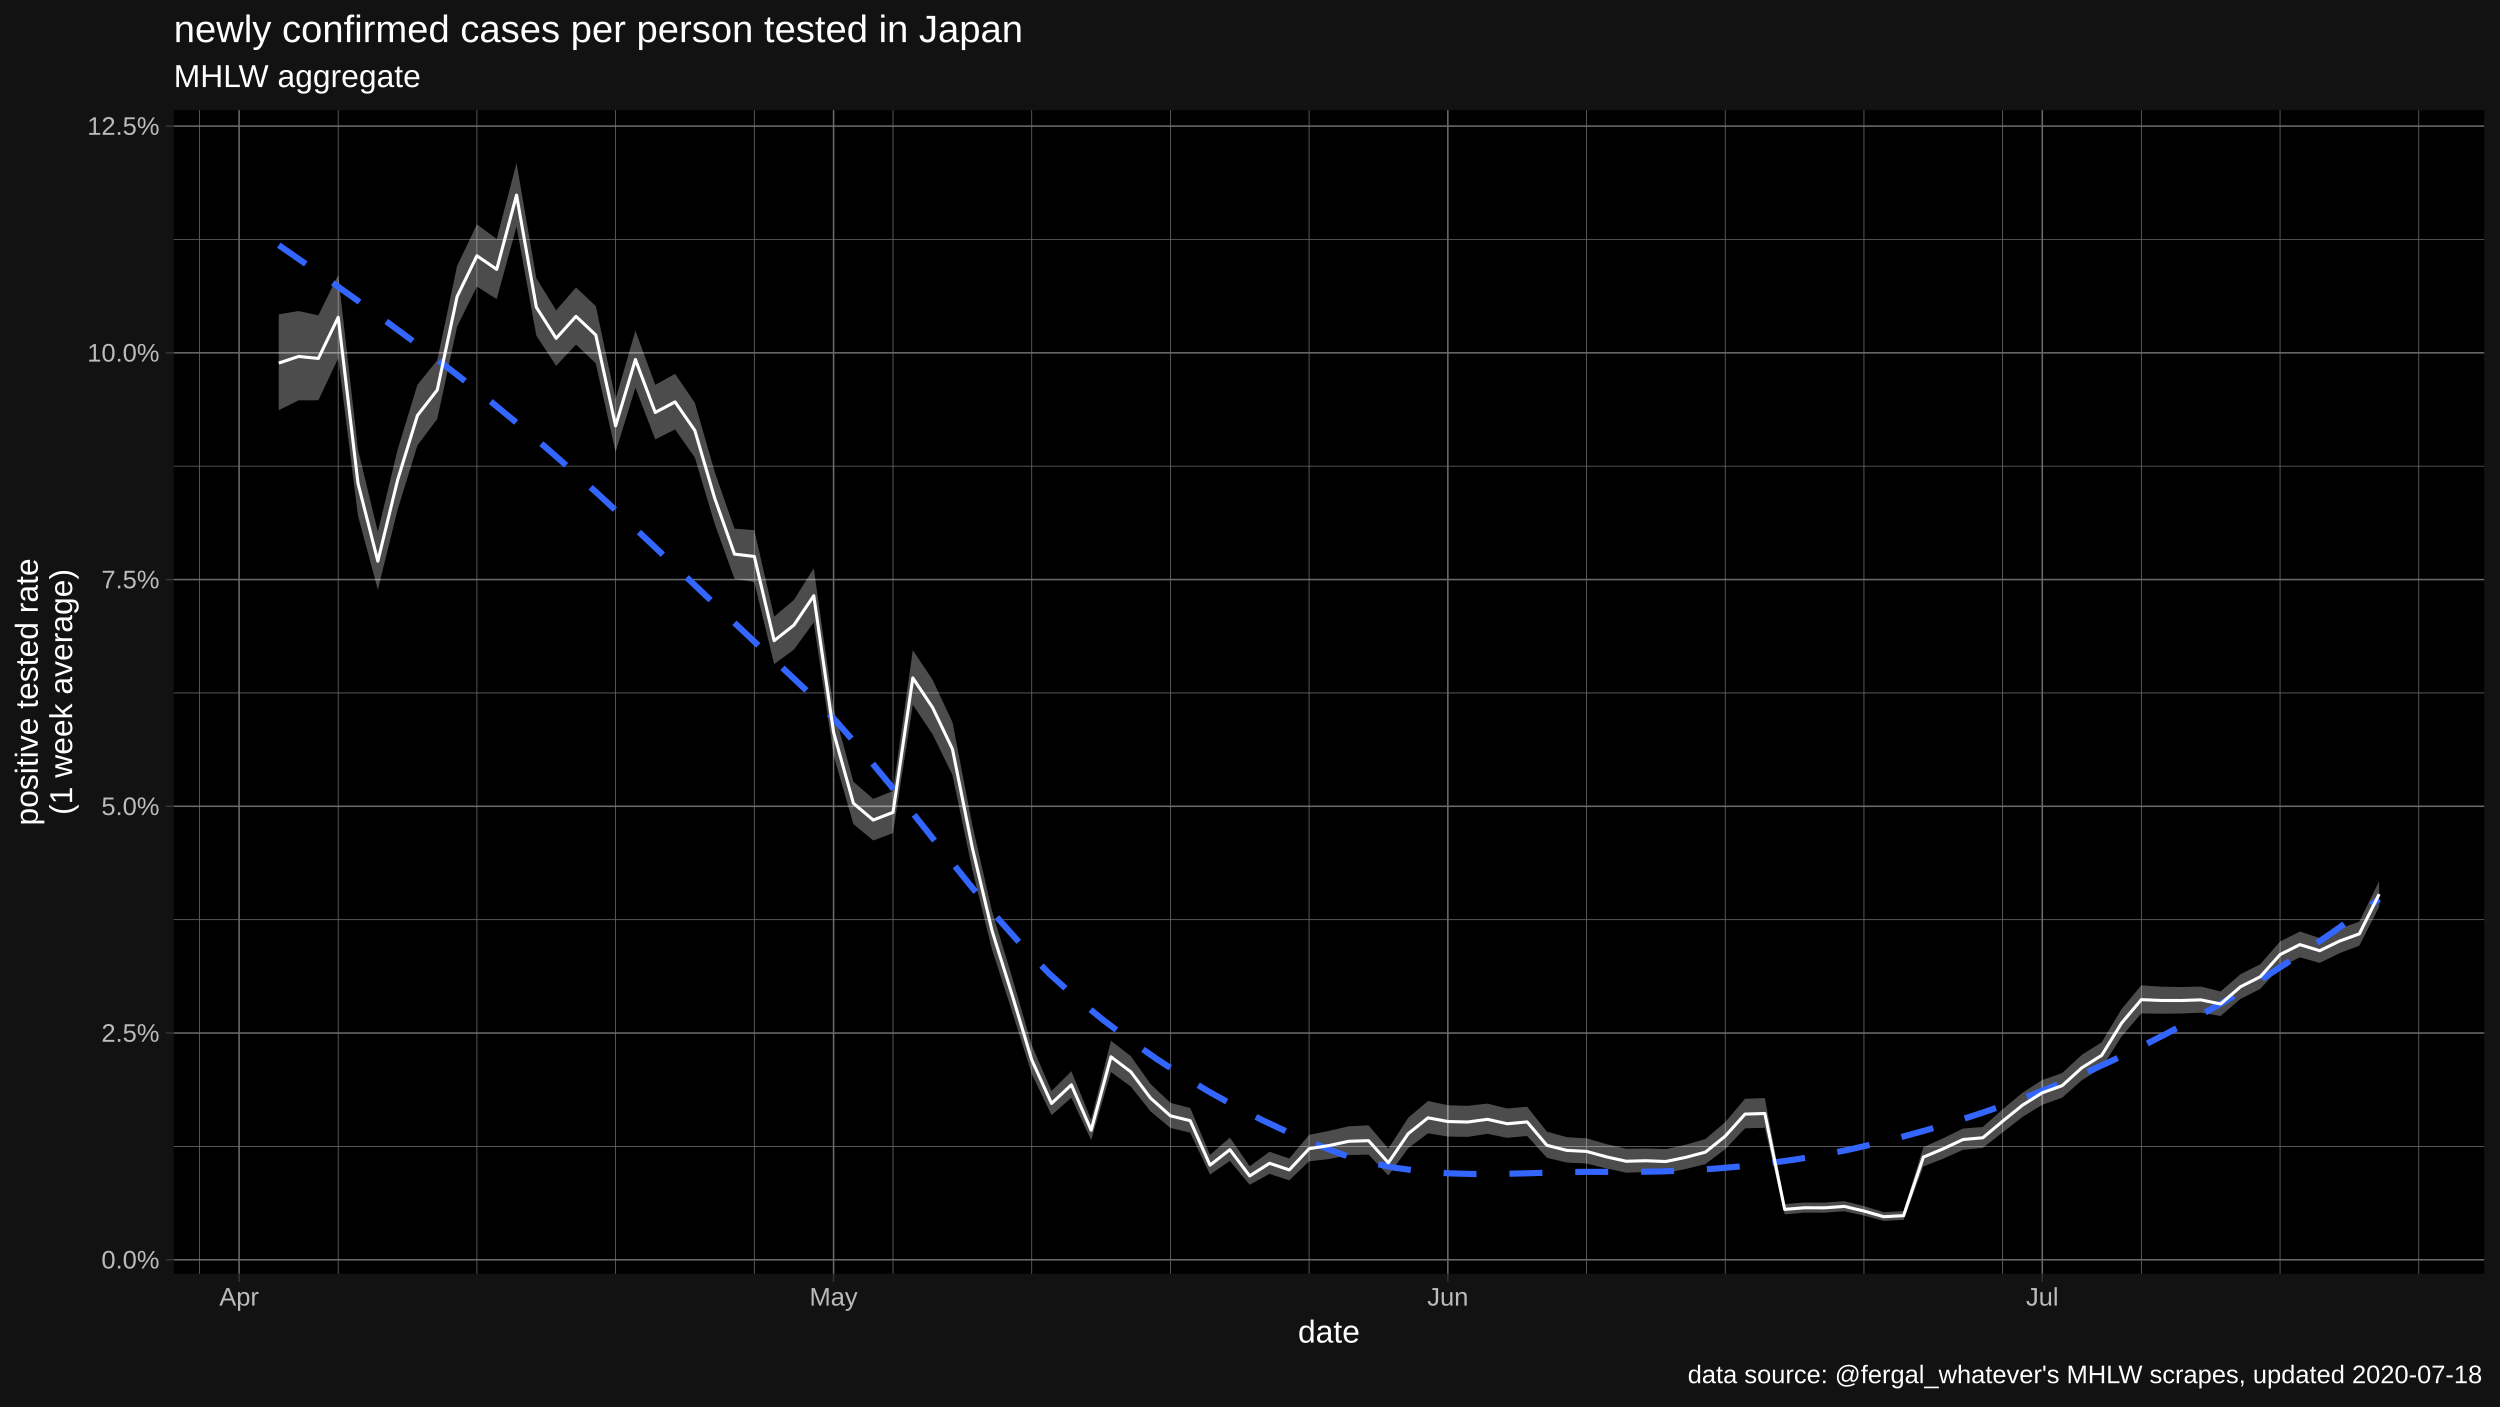
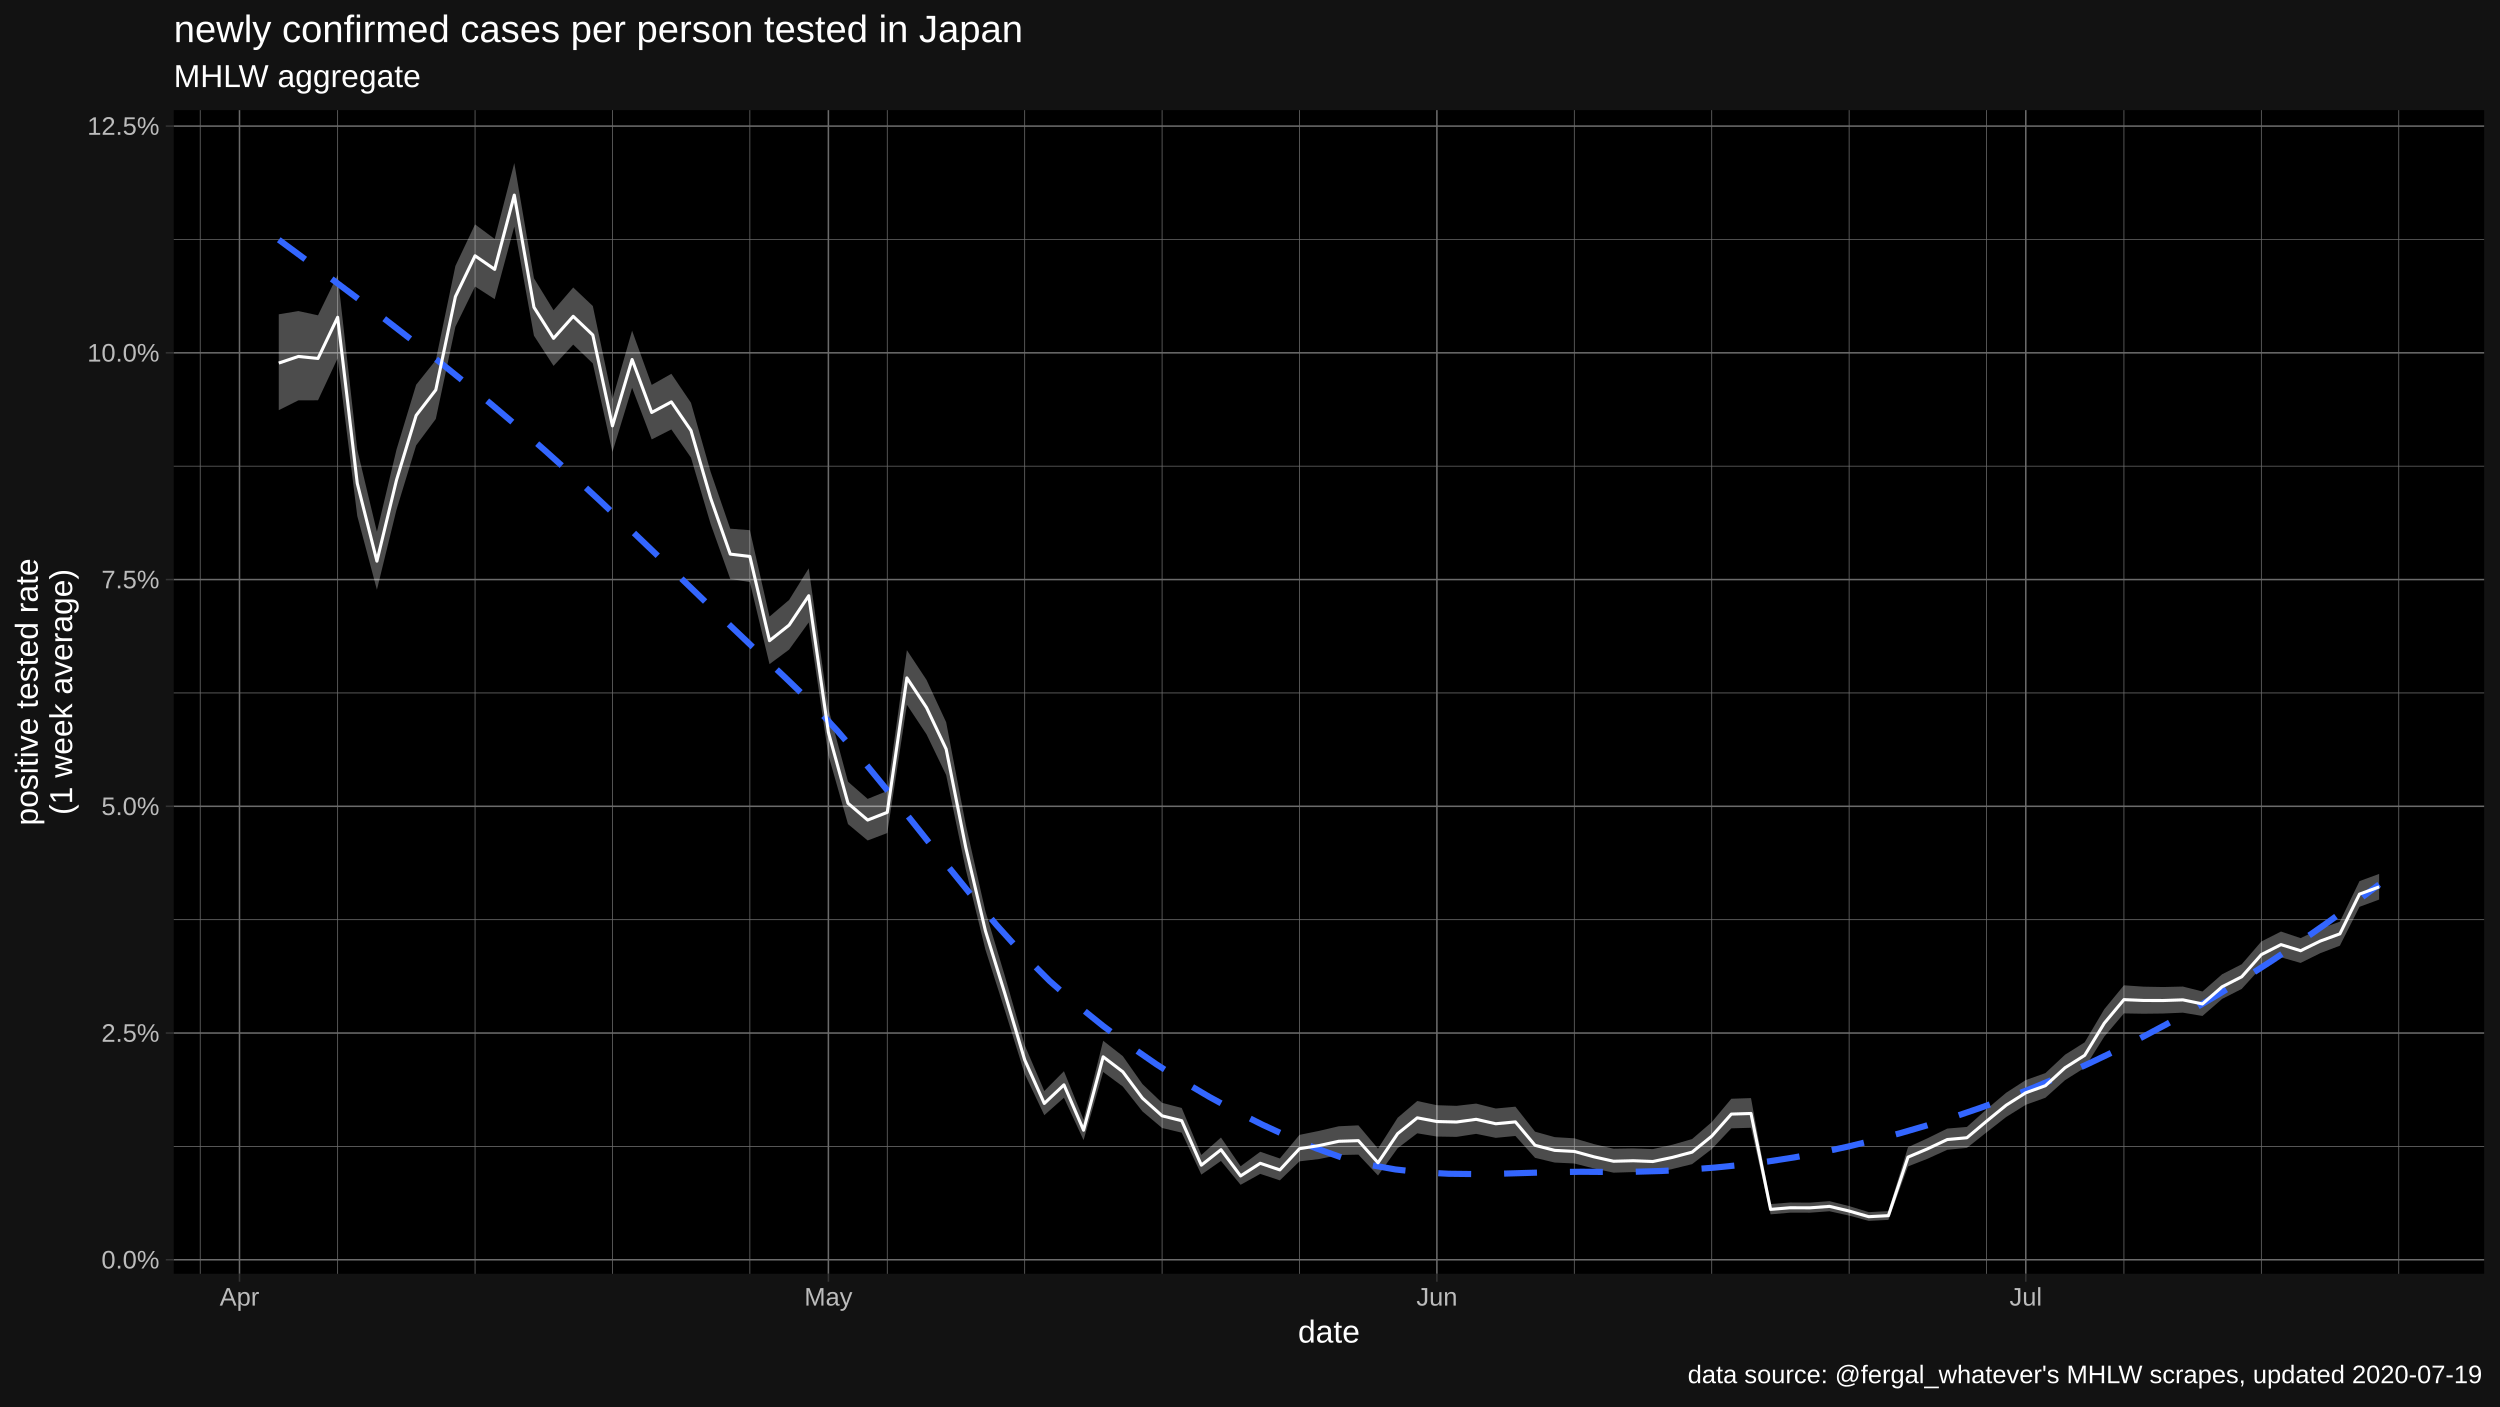
<svg xmlns="http://www.w3.org/2000/svg" viewBox="0 0 864.00 486.00">
  <defs>
    <style type="text/css">
    line, polyline, polygon, path, rect, circle {
      fill: none;
      stroke: #000000;
      stroke-linecap: round;
      stroke-linejoin: round;
      stroke-miterlimit: 10.00;
    }
  </style>
  </defs>
  <rect width="100%" height="100%" style="stroke: none; fill: #FFFFFF;" />
  <rect x="0.00" y="0.00" width="864.00" height="486.00" style="stroke-width: 1.07; stroke: #121212; fill: #121212;" />
  <defs>
    <clipPath id="cpNjAuMDR8ODU4LjUyfDQ0MC4yMnwzOC4wNw==">
      <rect x="60.04" y="38.07" width="798.48" height="402.15" />
    </clipPath>
  </defs>
  <rect x="60.04" y="38.07" width="798.48" height="402.15" style="stroke-width: 1.07; stroke: none; fill: #000000;" clip-path="url(#cpNjAuMDR8ODU4LjUyfDQ0MC4yMnwzOC4wNw==)" />
  <polyline points="60.04,396.19 858.52,396.19 " style="stroke-width: 0.27; stroke: #6B6B6B; stroke-linecap: butt;" clip-path="url(#cpNjAuMDR8ODU4LjUyfDQ0MC4yMnwzOC4wNw==)" />
  <polyline points="60.04,317.83 858.52,317.83 " style="stroke-width: 0.27; stroke: #6B6B6B; stroke-linecap: butt;" clip-path="url(#cpNjAuMDR8ODU4LjUyfDQ0MC4yMnwzOC4wNw==)" />
  <polyline points="60.04,239.47 858.52,239.47 " style="stroke-width: 0.27; stroke: #6B6B6B; stroke-linecap: butt;" clip-path="url(#cpNjAuMDR8ODU4LjUyfDQ0MC4yMnwzOC4wNw==)" />
  <polyline points="60.04,161.11 858.52,161.11 " style="stroke-width: 0.27; stroke: #6B6B6B; stroke-linecap: butt;" clip-path="url(#cpNjAuMDR8ODU4LjUyfDQ0MC4yMnwzOC4wNw==)" />
  <polyline points="60.04,82.75 858.52,82.75 " style="stroke-width: 0.27; stroke: #6B6B6B; stroke-linecap: butt;" clip-path="url(#cpNjAuMDR8ODU4LjUyfDQ0MC4yMnwzOC4wNw==)" />
-   <polyline points="68.94,440.22 68.94,38.07 " style="stroke-width: 0.27; stroke: #6B6B6B; stroke-linecap: butt;" clip-path="url(#cpNjAuMDR8ODU4LjUyfDQ0MC4yMnwzOC4wNw==)" />
-   <polyline points="116.88,440.22 116.88,38.07 " style="stroke-width: 0.27; stroke: #6B6B6B; stroke-linecap: butt;" clip-path="url(#cpNjAuMDR8ODU4LjUyfDQ0MC4yMnwzOC4wNw==)" />
-   <polyline points="164.82,440.22 164.82,38.07 " style="stroke-width: 0.27; stroke: #6B6B6B; stroke-linecap: butt;" clip-path="url(#cpNjAuMDR8ODU4LjUyfDQ0MC4yMnwzOC4wNw==)" />
-   <polyline points="212.75,440.22 212.75,38.07 " style="stroke-width: 0.27; stroke: #6B6B6B; stroke-linecap: butt;" clip-path="url(#cpNjAuMDR8ODU4LjUyfDQ0MC4yMnwzOC4wNw==)" />
-   <polyline points="260.69,440.22 260.69,38.07 " style="stroke-width: 0.27; stroke: #6B6B6B; stroke-linecap: butt;" clip-path="url(#cpNjAuMDR8ODU4LjUyfDQ0MC4yMnwzOC4wNw==)" />
-   <polyline points="308.62,440.22 308.62,38.07 " style="stroke-width: 0.27; stroke: #6B6B6B; stroke-linecap: butt;" clip-path="url(#cpNjAuMDR8ODU4LjUyfDQ0MC4yMnwzOC4wNw==)" />
-   <polyline points="356.56,440.22 356.56,38.07 " style="stroke-width: 0.27; stroke: #6B6B6B; stroke-linecap: butt;" clip-path="url(#cpNjAuMDR8ODU4LjUyfDQ0MC4yMnwzOC4wNw==)" />
-   <polyline points="404.50,440.22 404.50,38.07 " style="stroke-width: 0.27; stroke: #6B6B6B; stroke-linecap: butt;" clip-path="url(#cpNjAuMDR8ODU4LjUyfDQ0MC4yMnwzOC4wNw==)" />
-   <polyline points="452.43,440.22 452.43,38.07 " style="stroke-width: 0.27; stroke: #6B6B6B; stroke-linecap: butt;" clip-path="url(#cpNjAuMDR8ODU4LjUyfDQ0MC4yMnwzOC4wNw==)" />
-   <polyline points="548.30,440.22 548.30,38.07 " style="stroke-width: 0.27; stroke: #6B6B6B; stroke-linecap: butt;" clip-path="url(#cpNjAuMDR8ODU4LjUyfDQ0MC4yMnwzOC4wNw==)" />
-   <polyline points="596.24,440.22 596.24,38.07 " style="stroke-width: 0.27; stroke: #6B6B6B; stroke-linecap: butt;" clip-path="url(#cpNjAuMDR8ODU4LjUyfDQ0MC4yMnwzOC4wNw==)" />
-   <polyline points="644.18,440.22 644.18,38.07 " style="stroke-width: 0.27; stroke: #6B6B6B; stroke-linecap: butt;" clip-path="url(#cpNjAuMDR8ODU4LjUyfDQ0MC4yMnwzOC4wNw==)" />
-   <polyline points="692.11,440.22 692.11,38.07 " style="stroke-width: 0.27; stroke: #6B6B6B; stroke-linecap: butt;" clip-path="url(#cpNjAuMDR8ODU4LjUyfDQ0MC4yMnwzOC4wNw==)" />
-   <polyline points="740.05,440.22 740.05,38.07 " style="stroke-width: 0.27; stroke: #6B6B6B; stroke-linecap: butt;" clip-path="url(#cpNjAuMDR8ODU4LjUyfDQ0MC4yMnwzOC4wNw==)" />
-   <polyline points="787.99,440.22 787.99,38.07 " style="stroke-width: 0.27; stroke: #6B6B6B; stroke-linecap: butt;" clip-path="url(#cpNjAuMDR8ODU4LjUyfDQ0MC4yMnwzOC4wNw==)" />
-   <polyline points="835.92,440.22 835.92,38.07 " style="stroke-width: 0.27; stroke: #6B6B6B; stroke-linecap: butt;" clip-path="url(#cpNjAuMDR8ODU4LjUyfDQ0MC4yMnwzOC4wNw==)" />
+   <polyline points="69.20,440.22 69.20,38.07 " style="stroke-width: 0.27; stroke: #6B6B6B; stroke-linecap: butt;" clip-path="url(#cpNjAuMDR8ODU4LjUyfDQ0MC4yMnwzOC4wNw==)" />
+   <polyline points="116.69,440.22 116.69,38.07 " style="stroke-width: 0.27; stroke: #6B6B6B; stroke-linecap: butt;" clip-path="url(#cpNjAuMDR8ODU4LjUyfDQ0MC4yMnwzOC4wNw==)" />
+   <polyline points="164.18,440.22 164.18,38.07 " style="stroke-width: 0.27; stroke: #6B6B6B; stroke-linecap: butt;" clip-path="url(#cpNjAuMDR8ODU4LjUyfDQ0MC4yMnwzOC4wNw==)" />
+   <polyline points="211.66,440.22 211.66,38.07 " style="stroke-width: 0.27; stroke: #6B6B6B; stroke-linecap: butt;" clip-path="url(#cpNjAuMDR8ODU4LjUyfDQ0MC4yMnwzOC4wNw==)" />
+   <polyline points="259.15,440.22 259.15,38.07 " style="stroke-width: 0.27; stroke: #6B6B6B; stroke-linecap: butt;" clip-path="url(#cpNjAuMDR8ODU4LjUyfDQ0MC4yMnwzOC4wNw==)" />
+   <polyline points="306.64,440.22 306.64,38.07 " style="stroke-width: 0.27; stroke: #6B6B6B; stroke-linecap: butt;" clip-path="url(#cpNjAuMDR8ODU4LjUyfDQ0MC4yMnwzOC4wNw==)" />
+   <polyline points="354.13,440.22 354.13,38.07 " style="stroke-width: 0.27; stroke: #6B6B6B; stroke-linecap: butt;" clip-path="url(#cpNjAuMDR8ODU4LjUyfDQ0MC4yMnwzOC4wNw==)" />
+   <polyline points="401.62,440.22 401.62,38.07 " style="stroke-width: 0.27; stroke: #6B6B6B; stroke-linecap: butt;" clip-path="url(#cpNjAuMDR8ODU4LjUyfDQ0MC4yMnwzOC4wNw==)" />
+   <polyline points="449.10,440.22 449.10,38.07 " style="stroke-width: 0.27; stroke: #6B6B6B; stroke-linecap: butt;" clip-path="url(#cpNjAuMDR8ODU4LjUyfDQ0MC4yMnwzOC4wNw==)" />
+   <polyline points="544.08,440.22 544.08,38.07 " style="stroke-width: 0.27; stroke: #6B6B6B; stroke-linecap: butt;" clip-path="url(#cpNjAuMDR8ODU4LjUyfDQ0MC4yMnwzOC4wNw==)" />
+   <polyline points="591.57,440.22 591.57,38.07 " style="stroke-width: 0.27; stroke: #6B6B6B; stroke-linecap: butt;" clip-path="url(#cpNjAuMDR8ODU4LjUyfDQ0MC4yMnwzOC4wNw==)" />
+   <polyline points="639.06,440.22 639.06,38.07 " style="stroke-width: 0.27; stroke: #6B6B6B; stroke-linecap: butt;" clip-path="url(#cpNjAuMDR8ODU4LjUyfDQ0MC4yMnwzOC4wNw==)" />
+   <polyline points="686.55,440.22 686.55,38.07 " style="stroke-width: 0.27; stroke: #6B6B6B; stroke-linecap: butt;" clip-path="url(#cpNjAuMDR8ODU4LjUyfDQ0MC4yMnwzOC4wNw==)" />
+   <polyline points="734.03,440.22 734.03,38.07 " style="stroke-width: 0.27; stroke: #6B6B6B; stroke-linecap: butt;" clip-path="url(#cpNjAuMDR8ODU4LjUyfDQ0MC4yMnwzOC4wNw==)" />
+   <polyline points="781.52,440.22 781.52,38.07 " style="stroke-width: 0.27; stroke: #6B6B6B; stroke-linecap: butt;" clip-path="url(#cpNjAuMDR8ODU4LjUyfDQ0MC4yMnwzOC4wNw==)" />
+   <polyline points="829.01,440.22 829.01,38.07 " style="stroke-width: 0.27; stroke: #6B6B6B; stroke-linecap: butt;" clip-path="url(#cpNjAuMDR8ODU4LjUyfDQ0MC4yMnwzOC4wNw==)" />
  <polyline points="60.04,435.37 858.52,435.37 " style="stroke-width: 0.53; stroke: #6B6B6B; stroke-linecap: butt;" clip-path="url(#cpNjAuMDR8ODU4LjUyfDQ0MC4yMnwzOC4wNw==)" />
  <polyline points="60.04,357.01 858.52,357.01 " style="stroke-width: 0.53; stroke: #6B6B6B; stroke-linecap: butt;" clip-path="url(#cpNjAuMDR8ODU4LjUyfDQ0MC4yMnwzOC4wNw==)" />
  <polyline points="60.04,278.65 858.52,278.65 " style="stroke-width: 0.53; stroke: #6B6B6B; stroke-linecap: butt;" clip-path="url(#cpNjAuMDR8ODU4LjUyfDQ0MC4yMnwzOC4wNw==)" />
  <polyline points="60.04,200.29 858.52,200.29 " style="stroke-width: 0.53; stroke: #6B6B6B; stroke-linecap: butt;" clip-path="url(#cpNjAuMDR8ODU4LjUyfDQ0MC4yMnwzOC4wNw==)" />
  <polyline points="60.04,121.93 858.52,121.93 " style="stroke-width: 0.53; stroke: #6B6B6B; stroke-linecap: butt;" clip-path="url(#cpNjAuMDR8ODU4LjUyfDQ0MC4yMnwzOC4wNw==)" />
  <polyline points="60.04,43.57 858.52,43.57 " style="stroke-width: 0.53; stroke: #6B6B6B; stroke-linecap: butt;" clip-path="url(#cpNjAuMDR8ODU4LjUyfDQ0MC4yMnwzOC4wNw==)" />
-   <polyline points="82.64,440.22 82.64,38.07 " style="stroke-width: 0.53; stroke: #6B6B6B; stroke-linecap: butt;" clip-path="url(#cpNjAuMDR8ODU4LjUyfDQ0MC4yMnwzOC4wNw==)" />
-   <polyline points="288.08,440.22 288.08,38.07 " style="stroke-width: 0.53; stroke: #6B6B6B; stroke-linecap: butt;" clip-path="url(#cpNjAuMDR8ODU4LjUyfDQ0MC4yMnwzOC4wNw==)" />
-   <polyline points="500.37,440.22 500.37,38.07 " style="stroke-width: 0.53; stroke: #6B6B6B; stroke-linecap: butt;" clip-path="url(#cpNjAuMDR8ODU4LjUyfDQ0MC4yMnwzOC4wNw==)" />
-   <polyline points="705.81,440.22 705.81,38.07 " style="stroke-width: 0.53; stroke: #6B6B6B; stroke-linecap: butt;" clip-path="url(#cpNjAuMDR8ODU4LjUyfDQ0MC4yMnwzOC4wNw==)" />
-   <polygon points="96.34,108.62 103.18,107.50 110.03,108.97 116.88,95.06 123.73,155.43 130.58,183.76 137.42,155.34 144.27,132.97 151.12,124.47 157.97,91.90 164.82,77.55 171.66,82.59 178.51,56.35 185.36,96.16 192.21,107.23 199.06,99.35 205.90,105.76 212.75,137.94 219.60,114.28 226.45,133.02 233.30,129.18 240.14,139.20 246.99,163.04 253.84,182.71 260.69,183.23 267.54,213.10 274.38,207.33 281.23,196.41 288.08,244.94 294.93,270.16 301.78,276.10 308.62,273.35 315.47,224.70 322.32,234.97 329.17,249.60 336.02,285.08 342.86,314.93 349.71,337.50 356.56,361.19 363.41,377.05 370.26,370.21 377.10,386.94 383.95,359.68 390.80,365.00 397.65,374.65 404.50,381.14 411.34,382.91 418.19,399.15 425.04,393.13 431.89,403.06 438.74,398.05 445.58,400.37 452.43,392.21 459.28,390.83 466.13,389.24 472.98,388.92 479.82,396.97 486.67,386.30 493.52,380.51 500.37,381.96 507.22,382.18 514.06,381.40 520.91,383.10 527.76,382.47 534.61,391.10 541.46,392.99 548.30,393.40 555.15,395.40 562.00,397.00 568.85,396.88 575.70,397.13 582.55,395.61 589.39,393.66 596.24,387.81 603.09,379.73 609.94,379.50 616.79,416.12 623.63,415.58 630.48,415.63 637.33,415.11 644.18,416.83 651.03,418.92 657.87,418.56 664.72,396.46 671.57,393.37 678.42,390.03 685.27,389.47 692.11,383.39 698.96,377.65 705.81,373.26 712.66,370.85 719.51,364.50 726.35,360.22 733.20,348.76 740.05,340.52 746.90,340.99 753.75,341.12 760.59,340.95 767.44,342.66 774.29,336.71 781.14,333.24 787.99,325.38 794.83,321.94 801.68,324.22 808.53,320.93 815.38,318.53 822.23,304.51 822.23,313.40 815.38,326.83 808.53,329.43 801.68,332.79 794.83,330.85 787.99,334.31 781.14,341.77 774.29,345.23 767.44,351.12 760.59,349.98 753.75,350.27 746.90,350.35 740.05,350.23 733.20,358.24 726.35,369.02 719.51,373.30 712.66,379.38 705.81,381.82 698.96,386.04 692.11,391.35 685.27,396.71 678.42,397.37 671.57,400.45 664.72,403.12 657.87,421.59 651.03,421.94 644.18,420.11 637.33,418.61 630.48,419.11 623.63,419.10 616.79,419.68 609.94,389.76 603.09,389.95 596.24,397.13 589.39,402.33 582.55,404.00 575.70,405.35 568.85,405.07 562.00,405.28 555.15,403.82 548.30,402.10 541.46,401.78 534.61,400.15 527.76,392.59 520.91,393.24 514.06,391.86 507.22,392.91 500.37,392.79 493.52,391.67 486.67,396.83 479.82,406.25 472.98,399.04 466.13,399.18 459.28,400.56 452.43,401.36 445.58,407.93 438.74,405.69 431.89,409.47 425.04,401.22 418.19,405.95 411.34,391.45 404.50,389.83 397.65,384.11 390.80,375.51 383.95,370.48 377.10,394.03 370.26,379.37 363.41,385.41 356.56,371.12 349.71,349.37 342.86,328.19 336.02,300.53 329.17,267.85 322.32,253.80 315.47,243.56 308.62,287.90 301.78,290.47 294.93,284.81 288.08,260.98 281.23,215.11 274.38,224.50 267.54,229.52 260.69,201.16 253.84,200.08 246.99,181.05 240.14,158.15 233.30,148.41 226.45,151.86 219.60,134.01 212.75,156.22 205.90,125.60 199.06,119.09 192.21,126.45 185.36,116.01 178.51,78.30 171.66,103.39 164.82,99.02 157.97,112.91 151.12,144.79 144.27,153.92 137.42,176.13 130.58,203.82 123.73,178.33 116.88,123.82 110.03,138.34 103.18,138.36 96.34,141.75 " style="stroke-width: 1.07; stroke: none; fill: #FFFFFF; fill-opacity: 0.30;" clip-path="url(#cpNjAuMDR8ODU4LjUyfDQ0MC4yMnwzOC4wNw==)" />
-   <polyline points="96.34,84.73 105.52,91.11 114.71,97.56 123.90,104.11 133.09,110.77 142.28,117.56 151.47,124.51 160.65,131.64 169.84,138.96 179.03,146.50 188.22,154.28 197.41,162.34 206.60,170.64 215.79,179.15 224.97,187.79 234.16,196.53 243.35,205.30 252.54,214.05 261.73,222.73 270.92,231.29 280.11,239.95 289.29,249.62 298.48,260.16 307.67,271.30 316.86,282.80 326.05,294.40 335.24,305.84 344.42,316.87 353.61,327.23 362.80,336.67 371.99,344.96 381.18,352.44 390.37,359.40 399.56,365.85 408.74,371.83 417.93,377.35 427.12,382.45 436.31,387.15 445.50,391.46 454.69,395.43 463.87,398.98 473.06,401.69 482.25,403.60 491.44,404.83 500.63,405.50 509.82,405.75 519.01,405.70 528.19,405.48 537.38,405.20 546.57,405.00 555.76,404.99 564.95,405.01 574.14,404.84 583.33,404.48 592.51,403.90 601.70,403.10 610.89,402.06 620.08,400.78 629.27,399.24 638.46,397.43 647.64,395.34 656.83,393.03 666.02,390.50 675.21,387.76 684.40,384.80 693.59,381.60 702.78,378.17 711.96,374.49 721.15,370.56 730.34,366.38 739.53,361.94 748.72,357.24 757.91,352.29 767.10,347.08 776.28,341.63 785.47,335.93 794.66,329.98 803.85,323.80 813.04,317.37 822.23,310.71 " style="stroke-width: 2.13; stroke: #3366FF; stroke-dasharray: 11.38,11.38; stroke-linecap: butt;" clip-path="url(#cpNjAuMDR8ODU4LjUyfDQ0MC4yMnwzOC4wNw==)" />
-   <polyline points="96.34,125.48 103.18,123.19 110.03,123.88 116.88,109.65 123.73,167.05 130.58,193.93 137.42,165.87 144.27,143.57 151.12,134.75 157.97,102.51 164.82,88.40 171.66,93.09 178.51,67.43 185.36,106.19 192.21,116.93 199.06,109.32 205.90,115.78 212.75,147.18 219.60,124.25 226.45,142.55 233.30,138.90 240.14,148.78 246.99,172.15 253.84,191.50 260.69,192.31 267.54,221.42 274.38,216.03 281.23,205.89 288.08,253.08 294.93,277.61 301.78,283.41 308.62,280.75 315.47,234.28 322.32,244.55 329.17,258.89 336.02,292.95 342.86,321.70 349.71,343.58 356.56,366.28 363.41,381.35 370.26,374.92 377.10,390.59 383.95,365.23 390.80,370.41 397.65,379.53 404.50,385.63 411.34,387.32 418.19,402.68 425.04,397.33 431.89,406.40 438.74,402.03 445.58,404.32 452.43,396.99 459.28,395.91 466.13,394.43 472.98,394.21 479.82,401.85 486.67,391.80 493.52,386.32 500.37,387.60 507.22,387.77 514.06,386.84 520.91,388.37 527.76,387.73 534.61,395.82 541.46,397.57 548.30,397.93 555.15,399.80 562.00,401.33 568.85,401.15 575.70,401.42 582.55,399.99 589.39,398.18 596.24,392.66 603.09,385.03 609.94,384.82 616.79,417.96 623.63,417.40 630.48,417.43 637.33,416.92 644.18,418.53 651.03,420.49 657.87,420.13 664.72,399.90 671.57,397.03 678.42,393.82 685.27,393.21 692.11,387.49 698.96,381.96 705.81,377.66 712.66,375.22 719.51,369.01 726.35,364.72 733.20,353.60 740.05,345.47 746.90,345.76 753.75,345.78 760.59,345.55 767.44,346.96 774.29,341.04 781.14,337.57 787.99,329.91 794.83,326.46 801.68,328.57 808.53,325.24 815.38,322.74 822.23,309.01 " style="stroke-width: 1.07; stroke: #FFFFFF; stroke-linecap: butt;" clip-path="url(#cpNjAuMDR8ODU4LjUyfDQ0MC4yMnwzOC4wNw==)" />
+   <polyline points="82.77,440.22 82.77,38.07 " style="stroke-width: 0.53; stroke: #6B6B6B; stroke-linecap: butt;" clip-path="url(#cpNjAuMDR8ODU4LjUyfDQ0MC4yMnwzOC4wNw==)" />
+   <polyline points="286.29,440.22 286.29,38.07 " style="stroke-width: 0.53; stroke: #6B6B6B; stroke-linecap: butt;" clip-path="url(#cpNjAuMDR8ODU4LjUyfDQ0MC4yMnwzOC4wNw==)" />
+   <polyline points="496.59,440.22 496.59,38.07 " style="stroke-width: 0.53; stroke: #6B6B6B; stroke-linecap: butt;" clip-path="url(#cpNjAuMDR8ODU4LjUyfDQ0MC4yMnwzOC4wNw==)" />
+   <polyline points="700.11,440.22 700.11,38.07 " style="stroke-width: 0.53; stroke: #6B6B6B; stroke-linecap: butt;" clip-path="url(#cpNjAuMDR8ODU4LjUyfDQ0MC4yMnwzOC4wNw==)" />
+   <polygon points="96.34,108.62 103.12,107.50 109.90,108.97 116.69,95.06 123.47,155.43 130.26,183.76 137.04,155.34 143.82,132.97 150.61,124.47 157.39,91.90 164.18,77.55 170.96,82.59 177.74,56.35 184.53,96.16 191.31,107.23 198.10,99.35 204.88,105.76 211.66,137.94 218.45,114.28 225.23,133.02 232.02,129.18 238.80,139.20 245.58,163.04 252.37,182.71 259.15,183.23 265.94,213.10 272.72,207.33 279.50,196.41 286.29,244.94 293.07,270.16 299.86,276.10 306.64,273.35 313.42,224.70 320.21,234.97 326.99,249.60 333.78,285.08 340.56,314.93 347.34,337.50 354.13,361.19 360.91,377.05 367.70,370.21 374.48,386.94 381.26,359.68 388.05,365.00 394.83,374.65 401.62,381.14 408.40,382.91 415.18,399.15 421.97,393.13 428.75,403.06 435.54,398.05 442.32,400.37 449.10,392.21 455.89,390.83 462.67,389.24 469.46,388.92 476.24,396.97 483.02,386.30 489.81,380.51 496.59,381.96 503.38,382.18 510.16,381.40 516.94,383.10 523.73,382.47 530.51,391.10 537.30,392.99 544.08,393.40 550.86,395.40 557.65,397.00 564.43,396.88 571.22,397.13 578.00,395.61 584.79,393.66 591.57,387.81 598.35,379.73 605.14,379.50 611.92,416.12 618.71,415.58 625.49,415.63 632.27,415.11 639.06,416.83 645.84,418.92 652.63,418.56 659.41,396.46 666.19,393.37 672.98,390.03 679.76,389.47 686.55,383.39 693.33,377.65 700.11,373.26 706.90,370.85 713.68,364.50 720.47,360.22 727.25,348.76 734.03,340.52 740.82,340.99 747.60,341.12 754.39,340.95 761.17,342.66 767.95,336.71 774.74,333.24 781.52,325.38 788.31,321.94 795.09,324.22 801.87,320.93 808.66,318.53 815.44,304.51 822.23,302.02 822.23,310.89 815.44,313.40 808.66,326.83 801.87,329.43 795.09,332.79 788.31,330.85 781.52,334.31 774.74,341.77 767.95,345.23 761.17,351.12 754.39,349.98 747.60,350.27 740.82,350.35 734.03,350.23 727.25,358.24 720.47,369.02 713.68,373.30 706.90,379.38 700.11,381.82 693.33,386.04 686.55,391.35 679.76,396.71 672.98,397.37 666.19,400.45 659.41,403.12 652.63,421.59 645.84,421.94 639.06,420.11 632.27,418.61 625.49,419.11 618.71,419.10 611.92,419.68 605.14,389.76 598.35,389.95 591.57,397.13 584.79,402.33 578.00,404.00 571.22,405.35 564.43,405.07 557.65,405.28 550.86,403.82 544.08,402.10 537.30,401.78 530.51,400.15 523.73,392.59 516.94,393.24 510.16,391.86 503.38,392.91 496.59,392.79 489.81,391.67 483.02,396.83 476.24,406.25 469.46,399.04 462.67,399.18 455.89,400.56 449.10,401.36 442.32,407.93 435.54,405.69 428.75,409.47 421.97,401.22 415.18,405.95 408.40,391.45 401.62,389.83 394.83,384.11 388.05,375.51 381.26,370.48 374.48,394.03 367.70,379.37 360.91,385.41 354.13,371.12 347.34,349.37 340.56,328.19 333.78,300.53 326.99,267.85 320.21,253.80 313.42,243.56 306.64,287.90 299.86,290.47 293.07,284.81 286.29,260.98 279.50,215.11 272.72,224.50 265.94,229.52 259.15,201.16 252.37,200.08 245.58,181.05 238.80,158.15 232.02,148.41 225.23,151.86 218.45,134.01 211.66,156.22 204.88,125.60 198.10,119.09 191.31,126.45 184.53,116.01 177.74,78.30 170.96,103.39 164.18,99.02 157.39,112.91 150.61,144.79 143.82,153.92 137.04,176.13 130.26,203.82 123.47,178.33 116.69,123.82 109.90,138.34 103.12,138.36 96.34,141.75 " style="stroke-width: 1.07; stroke: none; fill: #FFFFFF; fill-opacity: 0.30;" clip-path="url(#cpNjAuMDR8ODU4LjUyfDQ0MC4yMnwzOC4wNw==)" />
+   <polyline points="96.34,82.86 105.52,89.64 114.71,96.47 123.90,103.37 133.09,110.37 142.28,117.49 151.47,124.74 160.65,132.16 169.84,139.75 179.03,147.55 188.22,155.58 197.41,163.86 206.60,172.37 215.79,181.04 224.97,189.83 234.16,198.69 243.35,207.55 252.54,216.38 261.73,225.12 270.92,233.72 280.11,242.58 289.29,252.46 298.48,263.15 307.67,274.38 316.86,285.90 326.05,297.47 335.24,308.82 344.42,319.71 353.61,329.88 362.80,339.07 371.99,347.13 381.18,354.53 390.37,361.40 399.56,367.76 408.74,373.65 417.93,379.08 427.12,384.09 436.31,388.70 445.50,392.93 454.69,396.80 463.87,400.10 473.06,402.52 482.25,404.16 491.44,405.16 500.63,405.65 509.82,405.76 519.01,405.62 528.19,405.35 537.38,405.09 546.57,404.96 555.76,405.03 564.95,404.96 574.14,404.69 583.33,404.22 592.51,403.53 601.70,402.60 610.89,401.43 620.08,400.00 629.27,398.29 638.46,396.31 647.64,394.06 656.83,391.60 666.02,388.92 675.21,386.02 684.40,382.88 693.59,379.51 702.78,375.89 711.96,372.03 721.15,367.91 730.34,363.53 739.53,358.89 748.72,353.99 757.91,348.83 767.10,343.41 776.28,337.74 785.47,331.82 794.66,325.65 803.85,319.23 813.04,312.57 822.23,305.67 " style="stroke-width: 2.13; stroke: #3366FF; stroke-dasharray: 11.38,11.38; stroke-linecap: butt;" clip-path="url(#cpNjAuMDR8ODU4LjUyfDQ0MC4yMnwzOC4wNw==)" />
+   <polyline points="96.34,125.48 103.12,123.19 109.90,123.88 116.69,109.65 123.47,167.05 130.26,193.93 137.04,165.87 143.82,143.57 150.61,134.75 157.39,102.51 164.18,88.40 170.96,93.09 177.74,67.43 184.53,106.19 191.31,116.93 198.10,109.32 204.88,115.78 211.66,147.18 218.45,124.25 225.23,142.55 232.02,138.90 238.80,148.78 245.58,172.15 252.37,191.50 259.15,192.31 265.94,221.42 272.72,216.03 279.50,205.89 286.29,253.08 293.07,277.61 299.86,283.41 306.64,280.75 313.42,234.28 320.21,244.55 326.99,258.89 333.78,292.95 340.56,321.70 347.34,343.58 354.13,366.28 360.91,381.35 367.70,374.92 374.48,390.59 381.26,365.23 388.05,370.41 394.83,379.53 401.62,385.63 408.40,387.32 415.18,402.68 421.97,397.33 428.75,406.40 435.54,402.03 442.32,404.32 449.10,396.99 455.89,395.91 462.67,394.43 469.46,394.21 476.24,401.85 483.02,391.80 489.81,386.32 496.59,387.60 503.38,387.77 510.16,386.84 516.94,388.37 523.73,387.73 530.51,395.82 537.30,397.57 544.08,397.93 550.86,399.80 557.65,401.33 564.43,401.15 571.22,401.42 578.00,399.99 584.79,398.18 591.57,392.66 598.35,385.03 605.14,384.82 611.92,417.96 618.71,417.40 625.49,417.43 632.27,416.92 639.06,418.53 645.84,420.49 652.63,420.13 659.41,399.90 666.19,397.03 672.98,393.82 679.76,393.21 686.55,387.49 693.33,381.96 700.11,377.66 706.90,375.22 713.68,369.01 720.47,364.72 727.25,353.60 734.03,345.47 740.82,345.76 747.60,345.78 754.39,345.55 761.17,346.96 767.95,341.04 774.74,337.57 781.52,329.91 788.31,326.46 795.09,328.57 801.87,325.24 808.66,322.74 815.44,309.01 822.23,306.51 " style="stroke-width: 1.07; stroke: #FFFFFF; stroke-linecap: butt;" clip-path="url(#cpNjAuMDR8ODU4LjUyfDQ0MC4yMnwzOC4wNw==)" />
  <defs>
    <clipPath id="cpMC4wMHw4NjQuMDB8NDg2LjAwfDAuMDA=">
      <rect x="0.00" y="0.00" width="864.00" height="486.00" />
    </clipPath>
  </defs>
  <g clip-path="url(#cpMC4wMHw4NjQuMDB8NDg2LjAwfDAuMDA=)">
    <text x="35.05" y="438.40" style="font-size: 8.80px; fill: #BCBCBC; font-family: Liberation Sans;" textLength="20.06px" lengthAdjust="spacingAndGlyphs">0.0%</text>
  </g>
  <g clip-path="url(#cpMC4wMHw4NjQuMDB8NDg2LjAwfDAuMDA=)">
    <text x="35.05" y="360.04" style="font-size: 8.80px; fill: #BCBCBC; font-family: Liberation Sans;" textLength="20.06px" lengthAdjust="spacingAndGlyphs">2.5%</text>
  </g>
  <g clip-path="url(#cpMC4wMHw4NjQuMDB8NDg2LjAwfDAuMDA=)">
    <text x="35.05" y="281.68" style="font-size: 8.80px; fill: #BCBCBC; font-family: Liberation Sans;" textLength="20.06px" lengthAdjust="spacingAndGlyphs">5.0%</text>
  </g>
  <g clip-path="url(#cpMC4wMHw4NjQuMDB8NDg2LjAwfDAuMDA=)">
    <text x="35.05" y="203.32" style="font-size: 8.80px; fill: #BCBCBC; font-family: Liberation Sans;" textLength="20.06px" lengthAdjust="spacingAndGlyphs">7.5%</text>
  </g>
  <g clip-path="url(#cpMC4wMHw4NjQuMDB8NDg2LjAwfDAuMDA=)">
    <text x="30.16" y="124.96" style="font-size: 8.80px; fill: #BCBCBC; font-family: Liberation Sans;" textLength="24.95px" lengthAdjust="spacingAndGlyphs">10.0%</text>
  </g>
  <g clip-path="url(#cpMC4wMHw4NjQuMDB8NDg2LjAwfDAuMDA=)">
    <text x="30.16" y="46.59" style="font-size: 8.80px; fill: #BCBCBC; font-family: Liberation Sans;" textLength="24.95px" lengthAdjust="spacingAndGlyphs">12.5%</text>
  </g>
  <polyline points="57.30,435.37 60.04,435.37 " style="stroke-width: 0.53; stroke: #333333; stroke-linecap: butt;" clip-path="url(#cpMC4wMHw4NjQuMDB8NDg2LjAwfDAuMDA=)" />
  <polyline points="57.30,357.01 60.04,357.01 " style="stroke-width: 0.53; stroke: #333333; stroke-linecap: butt;" clip-path="url(#cpMC4wMHw4NjQuMDB8NDg2LjAwfDAuMDA=)" />
  <polyline points="57.30,278.65 60.04,278.65 " style="stroke-width: 0.53; stroke: #333333; stroke-linecap: butt;" clip-path="url(#cpMC4wMHw4NjQuMDB8NDg2LjAwfDAuMDA=)" />
  <polyline points="57.30,200.29 60.04,200.29 " style="stroke-width: 0.53; stroke: #333333; stroke-linecap: butt;" clip-path="url(#cpMC4wMHw4NjQuMDB8NDg2LjAwfDAuMDA=)" />
  <polyline points="57.30,121.93 60.04,121.93 " style="stroke-width: 0.53; stroke: #333333; stroke-linecap: butt;" clip-path="url(#cpMC4wMHw4NjQuMDB8NDg2LjAwfDAuMDA=)" />
  <polyline points="57.30,43.57 60.04,43.57 " style="stroke-width: 0.53; stroke: #333333; stroke-linecap: butt;" clip-path="url(#cpMC4wMHw4NjQuMDB8NDg2LjAwfDAuMDA=)" />
-   <polyline points="82.64,442.96 82.64,440.22 " style="stroke-width: 0.53; stroke: #333333; stroke-linecap: butt;" clip-path="url(#cpMC4wMHw4NjQuMDB8NDg2LjAwfDAuMDA=)" />
-   <polyline points="288.08,442.96 288.08,440.22 " style="stroke-width: 0.53; stroke: #333333; stroke-linecap: butt;" clip-path="url(#cpMC4wMHw4NjQuMDB8NDg2LjAwfDAuMDA=)" />
-   <polyline points="500.37,442.96 500.37,440.22 " style="stroke-width: 0.53; stroke: #333333; stroke-linecap: butt;" clip-path="url(#cpMC4wMHw4NjQuMDB8NDg2LjAwfDAuMDA=)" />
-   <polyline points="705.81,442.96 705.81,440.22 " style="stroke-width: 0.53; stroke: #333333; stroke-linecap: butt;" clip-path="url(#cpMC4wMHw4NjQuMDB8NDg2LjAwfDAuMDA=)" />
+   <polyline points="82.77,442.96 82.77,440.22 " style="stroke-width: 0.53; stroke: #333333; stroke-linecap: butt;" clip-path="url(#cpMC4wMHw4NjQuMDB8NDg2LjAwfDAuMDA=)" />
+   <polyline points="286.29,442.96 286.29,440.22 " style="stroke-width: 0.53; stroke: #333333; stroke-linecap: butt;" clip-path="url(#cpMC4wMHw4NjQuMDB8NDg2LjAwfDAuMDA=)" />
+   <polyline points="496.59,442.96 496.59,440.22 " style="stroke-width: 0.53; stroke: #333333; stroke-linecap: butt;" clip-path="url(#cpMC4wMHw4NjQuMDB8NDg2LjAwfDAuMDA=)" />
+   <polyline points="700.11,442.96 700.11,440.22 " style="stroke-width: 0.53; stroke: #333333; stroke-linecap: butt;" clip-path="url(#cpMC4wMHw4NjQuMDB8NDg2LjAwfDAuMDA=)" />
  <g clip-path="url(#cpMC4wMHw4NjQuMDB8NDg2LjAwfDAuMDA=)">
-     <text x="75.79" y="451.21" style="font-size: 8.80px; fill: #BCBCBC; font-family: Liberation Sans;" textLength="13.69px" lengthAdjust="spacingAndGlyphs">Apr</text>
+     <text x="75.92" y="451.21" style="font-size: 8.80px; fill: #BCBCBC; font-family: Liberation Sans;" textLength="13.69px" lengthAdjust="spacingAndGlyphs">Apr</text>
  </g>
  <g clip-path="url(#cpMC4wMHw4NjQuMDB8NDg2LjAwfDAuMDA=)">
-     <text x="279.77" y="451.21" style="font-size: 8.80px; fill: #BCBCBC; font-family: Liberation Sans;" textLength="16.62px" lengthAdjust="spacingAndGlyphs">May</text>
+     <text x="277.98" y="451.21" style="font-size: 8.80px; fill: #BCBCBC; font-family: Liberation Sans;" textLength="16.62px" lengthAdjust="spacingAndGlyphs">May</text>
  </g>
  <g clip-path="url(#cpMC4wMHw4NjQuMDB8NDg2LjAwfDAuMDA=)">
-     <text x="493.27" y="451.21" style="font-size: 8.80px; fill: #BCBCBC; font-family: Liberation Sans;" textLength="14.19px" lengthAdjust="spacingAndGlyphs">Jun</text>
+     <text x="489.50" y="451.21" style="font-size: 8.80px; fill: #BCBCBC; font-family: Liberation Sans;" textLength="14.19px" lengthAdjust="spacingAndGlyphs">Jun</text>
  </g>
  <g clip-path="url(#cpMC4wMHw4NjQuMDB8NDg2LjAwfDAuMDA=)">
-     <text x="700.18" y="451.21" style="font-size: 8.80px; fill: #BCBCBC; font-family: Liberation Sans;" textLength="11.25px" lengthAdjust="spacingAndGlyphs">Jul</text>
+     <text x="694.49" y="451.21" style="font-size: 8.80px; fill: #BCBCBC; font-family: Liberation Sans;" textLength="11.25px" lengthAdjust="spacingAndGlyphs">Jul</text>
  </g>
  <g clip-path="url(#cpMC4wMHw4NjQuMDB8NDg2LjAwfDAuMDA=)">
    <text x="448.58" y="464.01" style="font-size: 11.00px; fill: #FFFFFF; font-family: Liberation Sans;" textLength="21.41px" lengthAdjust="spacingAndGlyphs">date</text>
  </g>
  <g clip-path="url(#cpMC4wMHw4NjQuMDB8NDg2LjAwfDAuMDA=)">
    <text transform="translate(13.05,285.31) rotate(-90)" style="font-size: 11.00px; fill: #FFFFFF; font-family: Liberation Sans;" textLength="92.33px" lengthAdjust="spacingAndGlyphs">positive tested rate</text>
  </g>
  <g clip-path="url(#cpMC4wMHw4NjQuMDB8NDg2LjAwfDAuMDA=)">
    <text transform="translate(24.93,281.64) rotate(-90)" style="font-size: 11.00px; fill: #FFFFFF; font-family: Liberation Sans;" textLength="84.99px" lengthAdjust="spacingAndGlyphs">(1 week average)</text>
  </g>
  <g clip-path="url(#cpMC4wMHw4NjQuMDB8NDg2LjAwfDAuMDA=)">
    <text x="60.04" y="30.10" style="font-size: 11.00px; fill: #FFFFFF; font-family: Liberation Sans;" textLength="86.21px" lengthAdjust="spacingAndGlyphs">MHLW aggregate</text>
  </g>
  <g clip-path="url(#cpMC4wMHw4NjQuMDB8NDg2LjAwfDAuMDA=)">
    <text x="60.04" y="14.56" style="font-size: 13.20px; fill: #FFFFFF; font-family: Liberation Sans;" textLength="293.49px" lengthAdjust="spacingAndGlyphs">newly confirmed cases per person tested in Japan</text>
  </g>
  <g clip-path="url(#cpMC4wMHw4NjQuMDB8NDg2LjAwfDAuMDA=)">
-     <text x="583.27" y="478.03" style="font-size: 8.80px; fill: #FFFFFF; font-family: Liberation Sans;" textLength="275.25px" lengthAdjust="spacingAndGlyphs">data source: @fergal_whatever's MHLW scrapes, updated 2020-07-18</text>
+     <text x="583.27" y="478.03" style="font-size: 8.80px; fill: #FFFFFF; font-family: Liberation Sans;" textLength="275.25px" lengthAdjust="spacingAndGlyphs">data source: @fergal_whatever's MHLW scrapes, updated 2020-07-19</text>
  </g>
</svg>
